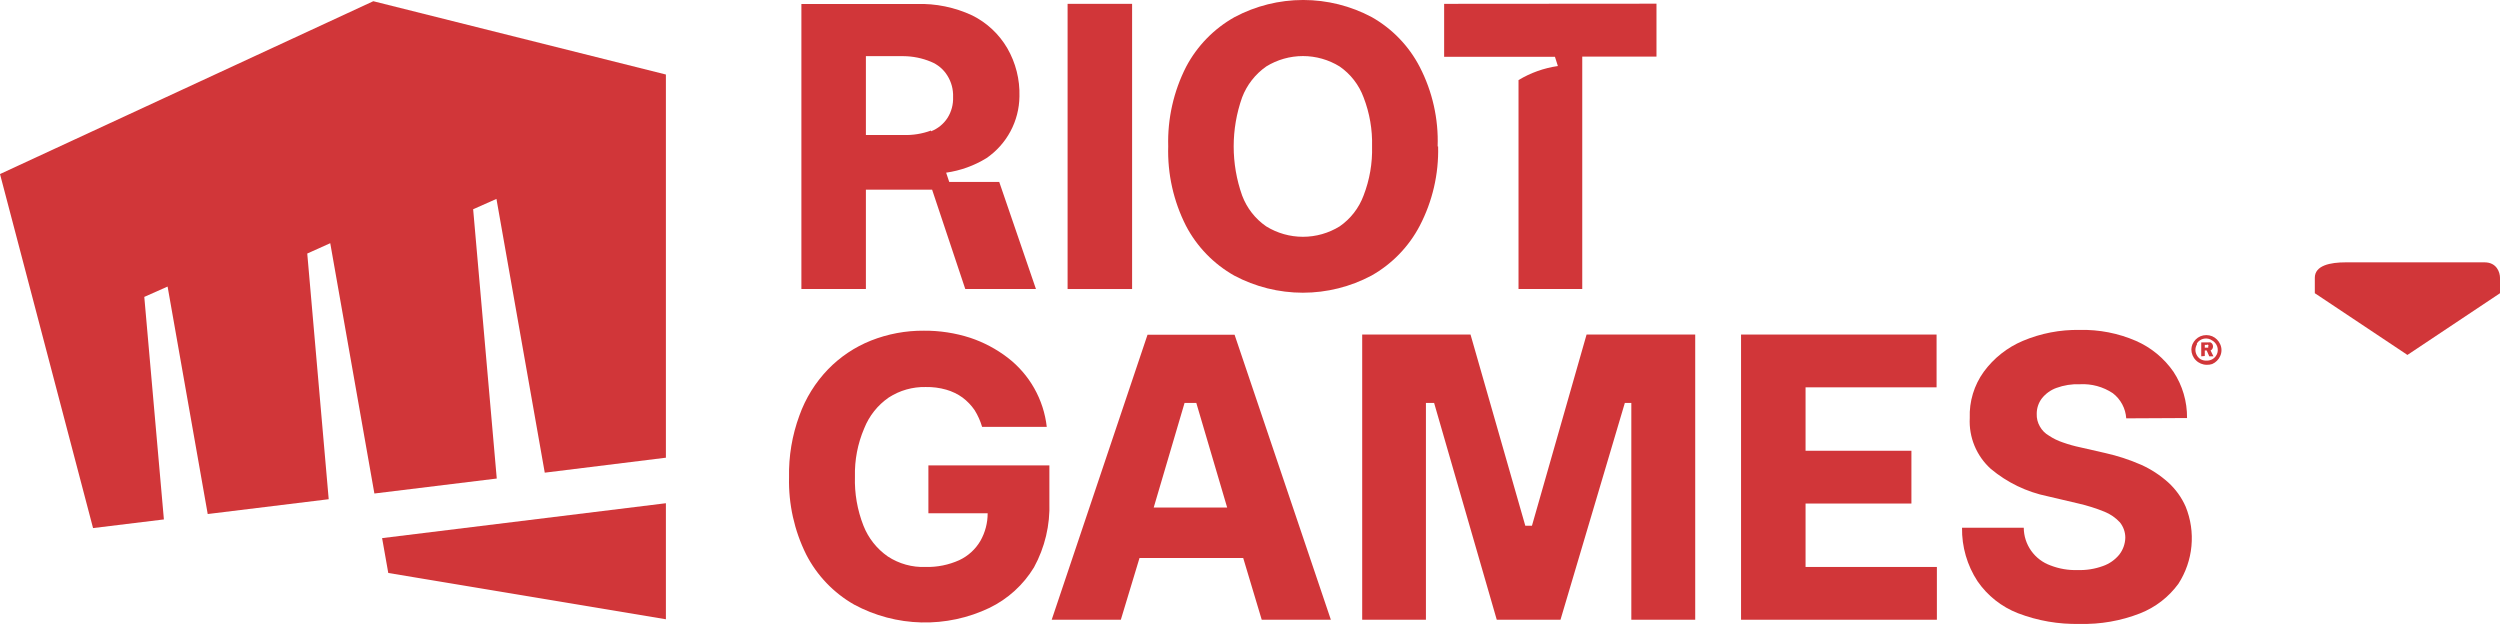
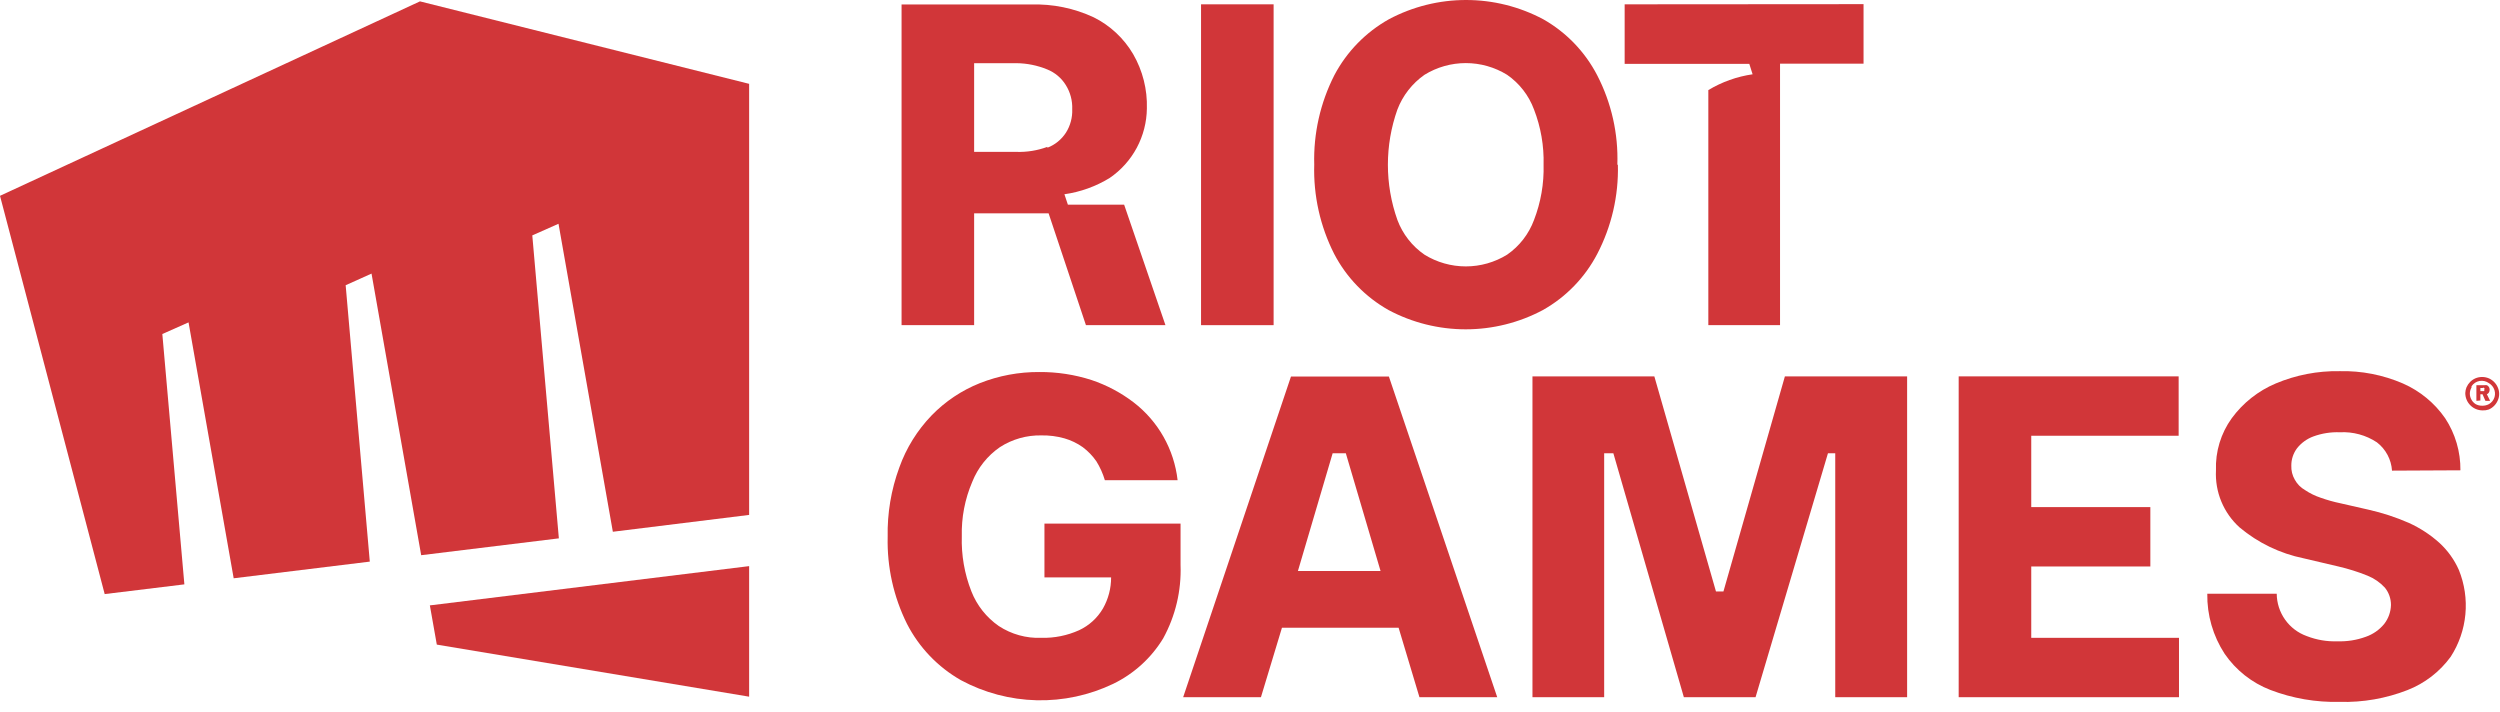
- <svg xmlns="http://www.w3.org/2000/svg" width="162" height="41" viewBox="0 0 162 41" fill="none">
+ <svg xmlns="http://www.w3.org/2000/svg" width="144" height="41" viewBox="0 0 144 41" fill="none">
  <path d="M24.19 0.079L0 11.279L6.03 34.219L10.62 33.659L9.35 19.239L10.86 18.569L13.46 33.309L21.3 32.349L19.91 16.429L21.4 15.759L24.26 31.979L32.19 31.009L30.66 13.559L32.17 12.889L35.3 30.629L43.15 29.659V4.829L24.19 0.079Z" fill="#D13639" />
  <path d="M24.76 34.869L25.16 37.129L43.15 40.129V32.609L24.77 34.869H24.76Z" fill="#D13639" />
-   <path d="M60.16 30.159V33.259H64C64.002 33.886 63.84 34.503 63.53 35.049C63.211 35.595 62.733 36.031 62.16 36.299C61.476 36.607 60.73 36.758 59.98 36.739C59.112 36.773 58.256 36.535 57.53 36.059C56.817 35.563 56.267 34.867 55.95 34.059C55.554 33.05 55.367 31.972 55.4 30.889C55.373 29.814 55.577 28.747 56 27.759C56.321 26.949 56.874 26.253 57.59 25.759C58.304 25.297 59.14 25.06 59.99 25.079C60.436 25.07 60.881 25.128 61.31 25.249C61.69 25.357 62.048 25.529 62.37 25.759C62.672 25.985 62.935 26.259 63.15 26.569C63.362 26.908 63.526 27.275 63.64 27.659H67.83C67.73 26.78 67.455 25.931 67.02 25.162C66.586 24.392 66.001 23.718 65.3 23.179C64.567 22.617 63.746 22.181 62.87 21.889C61.901 21.577 60.888 21.421 59.87 21.429C58.696 21.419 57.532 21.637 56.44 22.069C55.393 22.486 54.445 23.12 53.66 23.929C52.834 24.785 52.199 25.808 51.8 26.929C51.329 28.209 51.102 29.565 51.13 30.929C51.089 32.661 51.47 34.377 52.24 35.929C52.938 37.292 54.019 38.421 55.35 39.179C56.692 39.902 58.186 40.298 59.71 40.334C61.234 40.371 62.745 40.047 64.12 39.389C65.312 38.81 66.312 37.901 67 36.769C67.707 35.478 68.053 34.02 68 32.549V30.159H60.16Z" fill="#D13639" />
+   <path d="M60.16 30.159V33.259H64C64.002 33.887 63.84 34.504 63.53 35.049C63.211 35.595 62.733 36.031 62.16 36.299C61.476 36.608 60.73 36.758 59.98 36.739C59.112 36.773 58.256 36.535 57.53 36.059C56.817 35.564 56.267 34.868 55.95 34.059C55.554 33.051 55.367 31.972 55.4 30.889C55.373 29.815 55.577 28.747 56 27.759C56.321 26.95 56.874 26.254 57.59 25.759C58.304 25.297 59.14 25.06 59.99 25.079C60.436 25.071 60.881 25.128 61.31 25.249C61.69 25.358 62.048 25.53 62.37 25.759C62.672 25.986 62.935 26.259 63.15 26.569C63.362 26.909 63.526 27.276 63.64 27.659H67.83C67.73 26.781 67.455 25.932 67.02 25.162C66.586 24.393 66.001 23.718 65.3 23.179C64.567 22.618 63.746 22.182 62.87 21.889C61.901 21.577 60.888 21.422 59.87 21.429C58.696 21.42 57.532 21.637 56.44 22.069C55.393 22.486 54.445 23.12 53.66 23.929C52.834 24.786 52.199 25.808 51.8 26.929C51.329 28.209 51.102 29.566 51.13 30.929C51.089 32.661 51.47 34.377 52.24 35.929C52.938 37.292 54.019 38.422 55.35 39.179C56.692 39.902 58.186 40.298 59.71 40.335C61.234 40.371 62.745 40.047 64.12 39.389C65.312 38.811 66.312 37.901 67 36.769C67.707 35.478 68.053 34.02 68 32.549V30.159H60.16Z" fill="#D13639" />
  <path d="M112.82 40.159V21.679H125.49V25.099H117V29.209H123.86V32.629H117V36.739H125.51V40.159H112.82Z" fill="#D13639" />
-   <path d="M137.78 27.109C137.759 26.791 137.671 26.481 137.521 26.2C137.371 25.919 137.163 25.673 136.91 25.479C136.281 25.061 135.534 24.858 134.78 24.899C134.259 24.878 133.739 24.96 133.25 25.139C132.88 25.274 132.555 25.51 132.31 25.819C132.093 26.107 131.977 26.458 131.98 26.819C131.969 27.102 132.038 27.383 132.18 27.629C132.317 27.879 132.522 28.087 132.77 28.229C133.049 28.415 133.352 28.563 133.67 28.669C134.042 28.801 134.423 28.908 134.81 28.989L136.43 29.359C137.226 29.538 138.002 29.792 138.75 30.119C139.392 30.409 139.986 30.797 140.51 31.269C140.987 31.706 141.369 32.237 141.63 32.829C141.959 33.639 142.088 34.516 142.006 35.386C141.925 36.257 141.634 37.094 141.16 37.829C140.53 38.693 139.666 39.359 138.67 39.749C137.428 40.233 136.102 40.464 134.77 40.429C133.404 40.462 132.045 40.227 130.77 39.739C129.704 39.326 128.787 38.601 128.14 37.659C127.469 36.631 127.121 35.426 127.14 34.199H131.14C131.143 34.734 131.311 35.255 131.621 35.691C131.93 36.127 132.366 36.458 132.87 36.639C133.433 36.858 134.036 36.961 134.64 36.939C135.195 36.958 135.748 36.869 136.27 36.679C136.685 36.535 137.052 36.278 137.33 35.939C137.573 35.626 137.709 35.244 137.72 34.849C137.722 34.485 137.598 34.132 137.37 33.849C137.092 33.547 136.75 33.312 136.37 33.159C135.825 32.938 135.263 32.761 134.69 32.629L132.69 32.159C131.331 31.881 130.063 31.27 129 30.379C128.543 29.966 128.184 29.456 127.948 28.887C127.713 28.318 127.608 27.704 127.64 27.089C127.6 26.015 127.921 24.959 128.55 24.089C129.197 23.206 130.071 22.515 131.08 22.089C132.244 21.598 133.497 21.357 134.76 21.379C136.014 21.348 137.259 21.59 138.41 22.089C139.389 22.518 140.231 23.21 140.84 24.089C141.426 24.979 141.732 26.023 141.72 27.089L137.78 27.109Z" fill="#D13639" />
+   <path d="M137.78 27.109C137.759 26.791 137.671 26.482 137.521 26.201C137.371 25.919 137.163 25.674 136.91 25.479C136.281 25.062 135.534 24.859 134.78 24.899C134.259 24.879 133.739 24.96 133.25 25.139C132.88 25.275 132.555 25.51 132.31 25.819C132.093 26.107 131.977 26.459 131.98 26.819C131.969 27.103 132.038 27.384 132.18 27.629C132.317 27.88 132.522 28.088 132.77 28.229C133.049 28.416 133.352 28.564 133.67 28.669C134.042 28.802 134.423 28.909 134.81 28.989L136.43 29.359C137.226 29.538 138.002 29.793 138.75 30.119C139.392 30.41 139.986 30.798 140.51 31.269C140.987 31.706 141.369 32.237 141.63 32.829C141.959 33.639 142.088 34.517 142.006 35.387C141.925 36.257 141.634 37.095 141.16 37.829C140.53 38.694 139.666 39.36 138.67 39.749C137.428 40.234 136.102 40.465 134.77 40.429C133.404 40.462 132.045 40.228 130.77 39.739C129.704 39.327 128.787 38.602 128.14 37.659C127.469 36.632 127.121 35.427 127.14 34.199H131.14C131.143 34.734 131.311 35.255 131.621 35.692C131.93 36.128 132.366 36.459 132.87 36.639C133.433 36.859 134.036 36.961 134.64 36.939C135.195 36.958 135.748 36.87 136.27 36.679C136.685 36.535 137.052 36.279 137.33 35.939C137.573 35.627 137.709 35.245 137.72 34.849C137.722 34.486 137.598 34.133 137.37 33.849C137.092 33.548 136.75 33.312 136.37 33.159C135.825 32.939 135.263 32.762 134.69 32.629L132.69 32.159C131.331 31.882 130.063 31.27 129 30.379C128.543 29.967 128.184 29.457 127.948 28.888C127.713 28.319 127.608 27.704 127.64 27.089C127.6 26.016 127.921 24.96 128.55 24.089C129.197 23.206 130.071 22.515 131.08 22.089C132.244 21.599 133.497 21.357 134.76 21.379C136.014 21.349 137.259 21.591 138.41 22.089C139.389 22.518 140.231 23.211 140.84 24.089C141.426 24.979 141.732 26.024 141.72 27.089L137.78 27.109Z" fill="#D13639" />
  <path d="M109.85 40.159H105.71V26.109H105.29L101.12 40.159H96.99L92.93 26.109H92.4V40.159H88.27V21.679H95.29L98.84 34.069H99.27L102.81 21.679H109.85V40.159Z" fill="#D13639" />
  <path d="M81.76 40.159H86.24L80 21.689H74.36L68.15 40.159H72.63L73.84 36.159H80.56L81.76 40.159ZM74.76 32.889L76.76 26.109H77.52L79.52 32.889H74.76Z" fill="#D13639" />
-   <path d="M143 23.639C142.735 23.639 142.48 23.533 142.293 23.346C142.105 23.158 142 22.904 142 22.639C142.004 22.526 142.028 22.414 142.07 22.309C142.121 22.194 142.192 22.089 142.28 21.999C142.369 21.91 142.474 21.838 142.59 21.789C142.833 21.689 143.107 21.689 143.35 21.789C143.583 21.89 143.769 22.076 143.87 22.309C143.924 22.428 143.952 22.558 143.952 22.689C143.952 22.82 143.924 22.949 143.87 23.069C143.769 23.302 143.583 23.488 143.35 23.589C143.237 23.626 143.119 23.643 143 23.639ZM143 23.369C143.126 23.369 143.249 23.338 143.36 23.279C143.518 23.19 143.635 23.043 143.686 22.869C143.736 22.695 143.716 22.508 143.63 22.349C143.567 22.233 143.474 22.136 143.36 22.069C143.283 22.012 143.196 21.972 143.104 21.951C143.011 21.929 142.915 21.927 142.821 21.944C142.728 21.96 142.639 21.996 142.559 22.049C142.48 22.101 142.412 22.169 142.36 22.249V22.319C142.297 22.426 142.263 22.549 142.263 22.674C142.263 22.799 142.297 22.921 142.36 23.029C142.418 23.13 142.501 23.216 142.6 23.279C142.71 23.339 142.834 23.37 142.96 23.369H143ZM142.64 23.089V22.189H143.08C143.136 22.179 143.194 22.179 143.25 22.189C143.293 22.214 143.331 22.248 143.36 22.289C143.389 22.337 143.404 22.392 143.404 22.449C143.404 22.505 143.389 22.56 143.36 22.609C143.333 22.655 143.29 22.69 143.24 22.709C143.185 22.729 143.125 22.729 143.07 22.709H142.78V22.529H143.09C143.1 22.5 143.1 22.468 143.09 22.439C143.096 22.433 143.101 22.426 143.104 22.418C143.107 22.41 143.109 22.402 143.109 22.394C143.109 22.385 143.107 22.377 143.104 22.369C143.101 22.362 143.096 22.355 143.09 22.349C143.084 22.343 143.077 22.338 143.069 22.335C143.062 22.332 143.053 22.33 143.045 22.33C143.037 22.33 143.028 22.332 143.021 22.335C143.013 22.338 143.006 22.343 143 22.349H142.87V23.069L142.64 23.089ZM143.23 22.679L143.43 23.089H143.16L142.98 22.679H143.23Z" fill="#D13639" />
+   <path d="M143 23.639C142.735 23.639 142.48 23.534 142.293 23.346C142.105 23.159 142 22.905 142 22.639C142.004 22.526 142.028 22.415 142.07 22.309C142.121 22.194 142.192 22.089 142.28 21.999C142.369 21.91 142.474 21.839 142.59 21.789C142.833 21.689 143.107 21.689 143.35 21.789C143.583 21.89 143.769 22.076 143.87 22.309C143.924 22.429 143.952 22.558 143.952 22.689C143.952 22.82 143.924 22.95 143.87 23.069C143.769 23.302 143.583 23.488 143.35 23.589C143.237 23.627 143.119 23.644 143 23.639ZM143 23.369C143.126 23.369 143.249 23.338 143.36 23.279C143.518 23.191 143.635 23.044 143.686 22.87C143.736 22.696 143.716 22.509 143.63 22.349C143.567 22.233 143.474 22.137 143.36 22.069C143.283 22.013 143.196 21.973 143.104 21.951C143.011 21.93 142.915 21.927 142.821 21.944C142.728 21.961 142.639 21.997 142.559 22.049C142.48 22.102 142.412 22.17 142.36 22.249V22.319C142.297 22.427 142.263 22.549 142.263 22.674C142.263 22.799 142.297 22.922 142.36 23.029C142.418 23.131 142.501 23.217 142.6 23.279C142.71 23.339 142.834 23.37 142.96 23.369H143ZM142.64 23.089V22.189H143.08C143.136 22.179 143.194 22.179 143.25 22.189C143.293 22.214 143.331 22.248 143.36 22.289C143.389 22.338 143.404 22.393 143.404 22.449C143.404 22.506 143.389 22.561 143.36 22.609C143.333 22.656 143.29 22.691 143.24 22.709C143.185 22.729 143.125 22.729 143.07 22.709H142.78V22.529H143.09C143.1 22.5 143.1 22.468 143.09 22.439C143.096 22.433 143.101 22.426 143.104 22.419C143.107 22.411 143.109 22.403 143.109 22.394C143.109 22.386 143.107 22.378 143.104 22.37C143.101 22.362 143.096 22.355 143.09 22.349C143.084 22.343 143.077 22.339 143.069 22.335C143.062 22.332 143.053 22.331 143.045 22.331C143.037 22.331 143.028 22.332 143.021 22.335C143.013 22.339 143.006 22.343 143 22.349H142.87V23.069L142.64 23.089ZM143.23 22.679L143.43 23.089H143.16L142.98 22.679H143.23Z" fill="#D13639" />
  <path d="M73.36 0.249H69.18V18.729H73.36V0.249Z" fill="#D13639" />
-   <path d="M93.19 9.489C93.236 11.275 92.826 13.044 92 14.629C91.291 15.985 90.204 17.107 88.87 17.859C87.502 18.587 85.975 18.968 84.425 18.968C82.875 18.968 81.348 18.587 79.98 17.859C78.647 17.107 77.559 15.985 76.85 14.629C76.042 13.035 75.647 11.264 75.7 9.479C75.65 7.692 76.049 5.921 76.86 4.329C77.575 2.975 78.665 1.857 80 1.109C81.368 0.38 82.895 -0.001 84.445 -0.001C85.995 -0.001 87.522 0.38 88.89 1.109C90.218 1.861 91.299 2.983 92 4.339C92.821 5.928 93.22 7.701 93.16 9.489M88.91 9.489C88.939 8.403 88.752 7.322 88.36 6.309C88.061 5.499 87.52 4.8 86.81 4.309C86.095 3.867 85.271 3.633 84.43 3.633C83.589 3.633 82.765 3.867 82.05 4.309C81.342 4.805 80.799 5.501 80.49 6.309C79.76 8.366 79.76 10.611 80.49 12.669C80.793 13.479 81.337 14.178 82.05 14.669C82.765 15.11 83.589 15.344 84.43 15.344C85.271 15.344 86.095 15.11 86.81 14.669C87.52 14.177 88.061 13.479 88.36 12.669C88.752 11.656 88.939 10.575 88.91 9.489" fill="#D13639" />
-   <path d="M60.4 12.289L62.55 18.729H67.13L64.75 11.789H61.51L61.31 11.189C62.235 11.057 63.124 10.737 63.92 10.249C64.572 9.803 65.106 9.206 65.479 8.51C65.851 7.814 66.051 7.038 66.06 6.249V6.249C66.092 5.152 65.819 4.068 65.27 3.119C64.736 2.206 63.947 1.469 63 0.999C61.872 0.472 60.635 0.218 59.39 0.259H51.93V18.729H56.11V12.289H60.4ZM60.33 8.459C59.761 8.669 59.157 8.767 58.55 8.749H56.11V3.639H58.54C59.151 3.643 59.755 3.765 60.32 3.999C60.764 4.177 61.139 4.492 61.39 4.899C61.65 5.314 61.779 5.799 61.76 6.289C61.779 6.765 61.654 7.235 61.4 7.639C61.144 8.034 60.77 8.339 60.33 8.509" fill="#D13639" />
-   <path d="M93.58 0.249V3.679H100.76L100.95 4.279C100.048 4.409 99.181 4.718 98.4 5.189V18.729H102.53V3.669H107.34V0.239L93.58 0.249Z" fill="#D13639" />
-   <path d="M150 18C150 17.2 151 17 152 17H161C161.8 17 162 17.667 162 18V19L156 23L150 19V18Z" fill="#D13639" />
+   <path d="M93.19 9.489C93.236 11.276 92.826 13.045 92 14.629C91.291 15.986 90.204 17.108 88.87 17.859C87.502 18.588 85.975 18.969 84.425 18.969C82.875 18.969 81.348 18.588 79.98 17.859C78.647 17.108 77.559 15.986 76.85 14.629C76.042 13.036 75.647 11.265 75.7 9.479C75.65 7.693 76.049 5.922 76.86 4.329C77.575 2.976 78.665 1.858 80 1.109C81.368 0.381 82.895 0 84.445 0C85.995 0 87.522 0.381 88.89 1.109C90.218 1.862 91.299 2.984 92 4.339C92.821 5.929 93.22 7.702 93.16 9.489M88.91 9.489C88.939 8.403 88.752 7.322 88.36 6.309C88.061 5.499 87.52 4.801 86.81 4.309C86.095 3.868 85.271 3.634 84.43 3.634C83.589 3.634 82.765 3.868 82.05 4.309C81.342 4.805 80.799 5.502 80.49 6.309C79.76 8.367 79.76 10.612 80.49 12.669C80.793 13.48 81.337 14.178 82.05 14.669C82.765 15.111 83.589 15.345 84.43 15.345C85.271 15.345 86.095 15.111 86.81 14.669C87.52 14.178 88.061 13.479 88.36 12.669C88.752 11.656 88.939 10.575 88.91 9.489" fill="#D13639" />
+   <path d="M60.4 12.289L62.55 18.729H67.13L64.75 11.789H61.51L61.31 11.189C62.235 11.058 63.124 10.738 63.92 10.249C64.572 9.803 65.106 9.207 65.479 8.511C65.851 7.814 66.051 7.039 66.06 6.249V6.249C66.092 5.153 65.819 4.069 65.27 3.119C64.736 2.207 63.947 1.47 63 0.999C61.872 0.472 60.635 0.219 59.39 0.259H51.93V18.729H56.11V12.289H60.4ZM60.33 8.459C59.761 8.67 59.157 8.768 58.55 8.749H56.11V3.639H58.54C59.151 3.644 59.755 3.766 60.32 3.999C60.764 4.177 61.139 4.493 61.39 4.899C61.65 5.315 61.779 5.799 61.76 6.289C61.779 6.765 61.654 7.236 61.4 7.639C61.144 8.035 60.77 8.34 60.33 8.509" fill="#D13639" />
+   <path d="M93.58 0.249V3.679H100.76L100.95 4.279C100.048 4.41 99.181 4.719 98.4 5.189V18.729H102.53V3.669H107.34V0.239L93.58 0.249Z" fill="#D13639" />
</svg>
